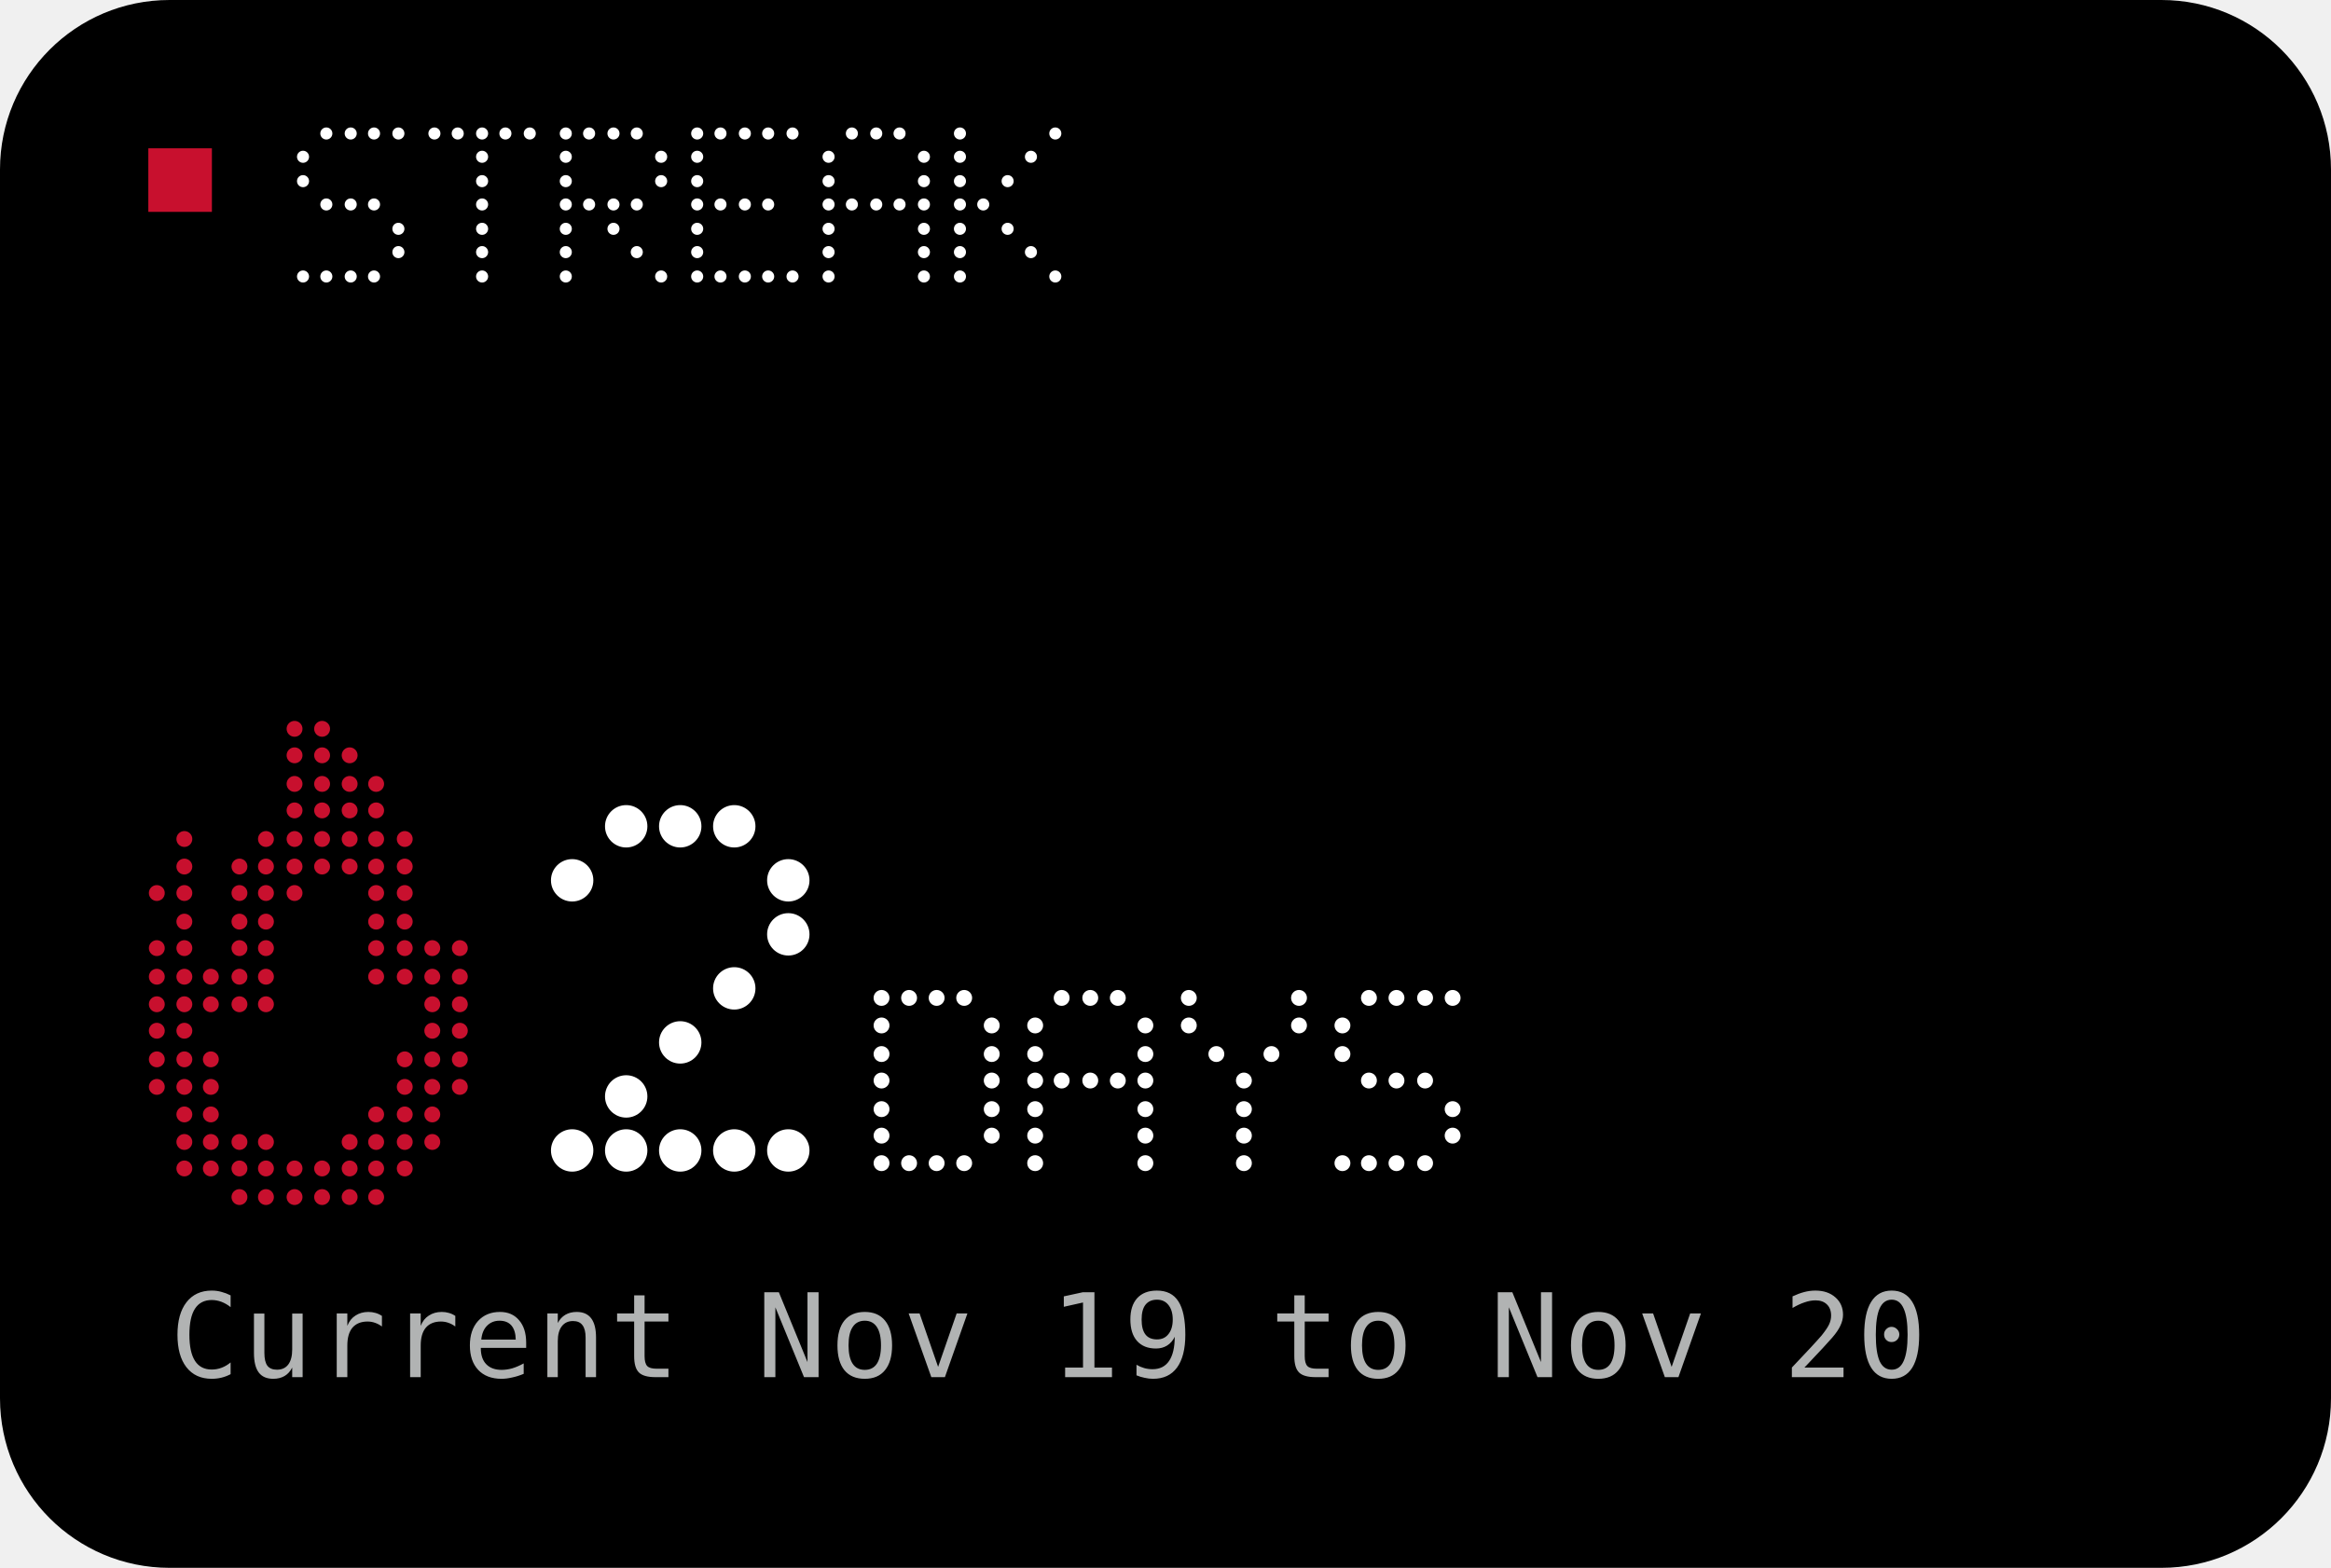
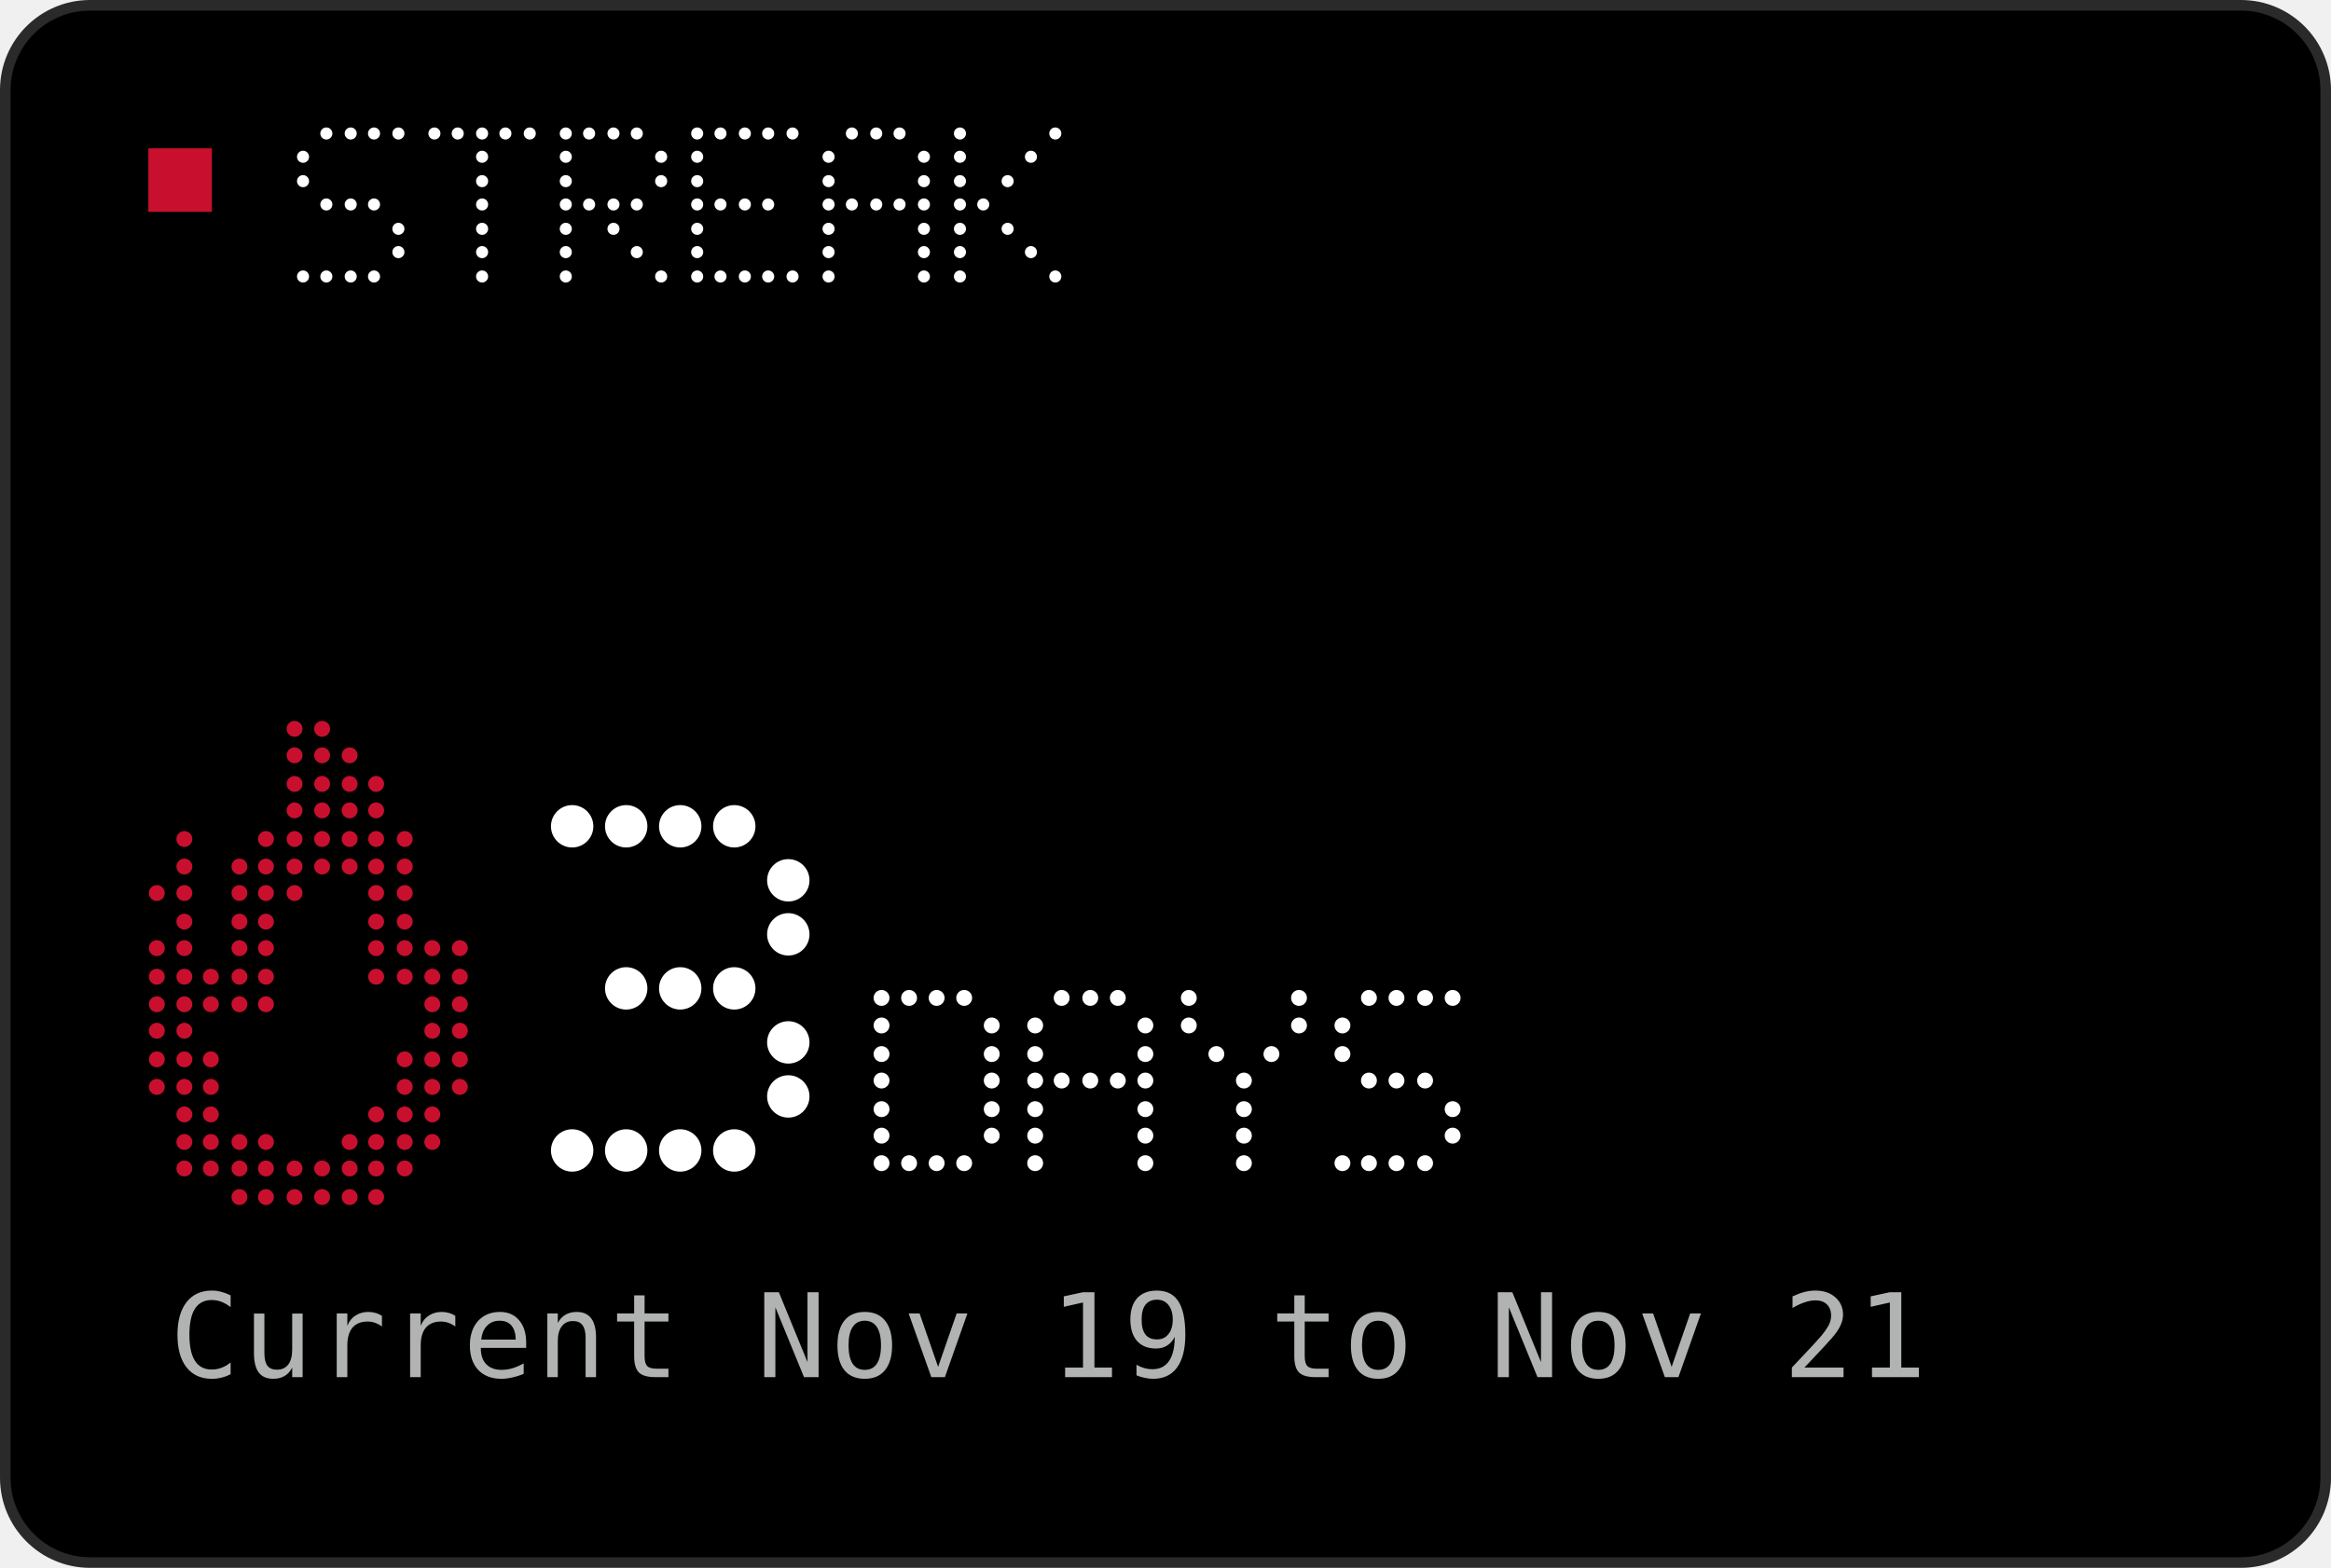
<svg xmlns="http://www.w3.org/2000/svg" width="220" height="148" viewBox="0 0 220 148" role="img">
-   <rect width="220" height="148" rx="16" fill="#000000" />
+   <rect x="0.5" y="0.5" width="219" height="147" rx="8" fill="#000000" stroke="#2A2A2A" />
  <rect x="14" y="14" width="6" height="6" fill="#C8102E" />
  <circle cx="30.8" cy="12.6" r="0.57" fill="#FFFFFF" />
  <circle cx="33.1" cy="12.6" r="0.57" fill="#FFFFFF" />
  <circle cx="35.3" cy="12.6" r="0.57" fill="#FFFFFF" />
  <circle cx="37.6" cy="12.6" r="0.57" fill="#FFFFFF" />
  <circle cx="28.6" cy="14.8" r="0.57" fill="#FFFFFF" />
  <circle cx="28.6" cy="17.1" r="0.57" fill="#FFFFFF" />
  <circle cx="30.8" cy="19.3" r="0.57" fill="#FFFFFF" />
  <circle cx="33.1" cy="19.3" r="0.57" fill="#FFFFFF" />
  <circle cx="35.3" cy="19.3" r="0.57" fill="#FFFFFF" />
  <circle cx="37.6" cy="21.6" r="0.57" fill="#FFFFFF" />
  <circle cx="37.6" cy="23.8" r="0.57" fill="#FFFFFF" />
  <circle cx="28.6" cy="26.1" r="0.57" fill="#FFFFFF" />
  <circle cx="30.8" cy="26.1" r="0.57" fill="#FFFFFF" />
  <circle cx="33.1" cy="26.1" r="0.57" fill="#FFFFFF" />
  <circle cx="35.3" cy="26.1" r="0.57" fill="#FFFFFF" />
  <circle cx="41.0" cy="12.6" r="0.57" fill="#FFFFFF" />
  <circle cx="43.2" cy="12.6" r="0.57" fill="#FFFFFF" />
  <circle cx="45.5" cy="12.6" r="0.57" fill="#FFFFFF" />
  <circle cx="47.7" cy="12.6" r="0.57" fill="#FFFFFF" />
  <circle cx="50.0" cy="12.6" r="0.57" fill="#FFFFFF" />
  <circle cx="45.5" cy="14.8" r="0.57" fill="#FFFFFF" />
  <circle cx="45.5" cy="17.1" r="0.57" fill="#FFFFFF" />
  <circle cx="45.5" cy="19.3" r="0.57" fill="#FFFFFF" />
  <circle cx="45.5" cy="21.6" r="0.57" fill="#FFFFFF" />
  <circle cx="45.5" cy="23.8" r="0.57" fill="#FFFFFF" />
  <circle cx="45.5" cy="26.1" r="0.57" fill="#FFFFFF" />
  <circle cx="53.4" cy="12.6" r="0.57" fill="#FFFFFF" />
  <circle cx="55.6" cy="12.6" r="0.57" fill="#FFFFFF" />
  <circle cx="57.9" cy="12.6" r="0.57" fill="#FFFFFF" />
  <circle cx="60.1" cy="12.6" r="0.57" fill="#FFFFFF" />
  <circle cx="53.4" cy="14.8" r="0.57" fill="#FFFFFF" />
  <circle cx="62.4" cy="14.8" r="0.57" fill="#FFFFFF" />
  <circle cx="53.4" cy="17.1" r="0.57" fill="#FFFFFF" />
  <circle cx="62.4" cy="17.1" r="0.57" fill="#FFFFFF" />
  <circle cx="53.4" cy="19.3" r="0.57" fill="#FFFFFF" />
  <circle cx="55.6" cy="19.3" r="0.57" fill="#FFFFFF" />
  <circle cx="57.9" cy="19.3" r="0.57" fill="#FFFFFF" />
  <circle cx="60.1" cy="19.3" r="0.57" fill="#FFFFFF" />
  <circle cx="53.4" cy="21.6" r="0.57" fill="#FFFFFF" />
  <circle cx="57.9" cy="21.6" r="0.57" fill="#FFFFFF" />
  <circle cx="53.4" cy="23.8" r="0.57" fill="#FFFFFF" />
  <circle cx="60.1" cy="23.8" r="0.57" fill="#FFFFFF" />
  <circle cx="53.4" cy="26.1" r="0.57" fill="#FFFFFF" />
  <circle cx="62.4" cy="26.1" r="0.57" fill="#FFFFFF" />
  <circle cx="65.8" cy="12.6" r="0.57" fill="#FFFFFF" />
  <circle cx="68.0" cy="12.6" r="0.57" fill="#FFFFFF" />
  <circle cx="70.3" cy="12.6" r="0.57" fill="#FFFFFF" />
  <circle cx="72.5" cy="12.6" r="0.57" fill="#FFFFFF" />
  <circle cx="74.8" cy="12.6" r="0.57" fill="#FFFFFF" />
  <circle cx="65.8" cy="14.8" r="0.57" fill="#FFFFFF" />
  <circle cx="65.8" cy="17.1" r="0.57" fill="#FFFFFF" />
  <circle cx="65.8" cy="19.3" r="0.57" fill="#FFFFFF" />
  <circle cx="68.0" cy="19.3" r="0.57" fill="#FFFFFF" />
  <circle cx="70.3" cy="19.3" r="0.57" fill="#FFFFFF" />
  <circle cx="72.5" cy="19.3" r="0.57" fill="#FFFFFF" />
  <circle cx="65.8" cy="21.6" r="0.57" fill="#FFFFFF" />
  <circle cx="65.8" cy="23.8" r="0.57" fill="#FFFFFF" />
  <circle cx="65.8" cy="26.1" r="0.57" fill="#FFFFFF" />
  <circle cx="68.0" cy="26.1" r="0.57" fill="#FFFFFF" />
  <circle cx="70.3" cy="26.1" r="0.57" fill="#FFFFFF" />
  <circle cx="72.5" cy="26.1" r="0.57" fill="#FFFFFF" />
  <circle cx="74.8" cy="26.1" r="0.57" fill="#FFFFFF" />
  <circle cx="80.4" cy="12.6" r="0.57" fill="#FFFFFF" />
  <circle cx="82.7" cy="12.6" r="0.57" fill="#FFFFFF" />
  <circle cx="84.9" cy="12.6" r="0.57" fill="#FFFFFF" />
  <circle cx="78.2" cy="14.8" r="0.57" fill="#FFFFFF" />
  <circle cx="87.2" cy="14.8" r="0.57" fill="#FFFFFF" />
  <circle cx="78.2" cy="17.1" r="0.57" fill="#FFFFFF" />
  <circle cx="87.2" cy="17.1" r="0.57" fill="#FFFFFF" />
  <circle cx="78.2" cy="19.3" r="0.57" fill="#FFFFFF" />
  <circle cx="80.4" cy="19.3" r="0.57" fill="#FFFFFF" />
  <circle cx="82.7" cy="19.3" r="0.57" fill="#FFFFFF" />
  <circle cx="84.9" cy="19.3" r="0.57" fill="#FFFFFF" />
  <circle cx="87.2" cy="19.3" r="0.57" fill="#FFFFFF" />
  <circle cx="78.2" cy="21.6" r="0.57" fill="#FFFFFF" />
  <circle cx="87.2" cy="21.6" r="0.57" fill="#FFFFFF" />
  <circle cx="78.2" cy="23.8" r="0.57" fill="#FFFFFF" />
  <circle cx="87.2" cy="23.8" r="0.57" fill="#FFFFFF" />
  <circle cx="78.2" cy="26.1" r="0.57" fill="#FFFFFF" />
  <circle cx="87.2" cy="26.1" r="0.57" fill="#FFFFFF" />
  <circle cx="90.6" cy="12.6" r="0.57" fill="#FFFFFF" />
  <circle cx="99.6" cy="12.6" r="0.57" fill="#FFFFFF" />
  <circle cx="90.6" cy="14.8" r="0.57" fill="#FFFFFF" />
  <circle cx="97.3" cy="14.8" r="0.57" fill="#FFFFFF" />
  <circle cx="90.6" cy="17.1" r="0.57" fill="#FFFFFF" />
  <circle cx="95.1" cy="17.1" r="0.57" fill="#FFFFFF" />
  <circle cx="90.6" cy="19.3" r="0.57" fill="#FFFFFF" />
  <circle cx="92.8" cy="19.3" r="0.57" fill="#FFFFFF" />
  <circle cx="90.6" cy="21.6" r="0.57" fill="#FFFFFF" />
  <circle cx="95.1" cy="21.6" r="0.57" fill="#FFFFFF" />
  <circle cx="90.6" cy="23.8" r="0.57" fill="#FFFFFF" />
  <circle cx="97.3" cy="23.8" r="0.57" fill="#FFFFFF" />
  <circle cx="90.6" cy="26.1" r="0.57" fill="#FFFFFF" />
  <circle cx="99.6" cy="26.1" r="0.57" fill="#FFFFFF" />
  <circle cx="27.8" cy="68.8" r="0.75" fill="#C8102E" />
  <circle cx="30.4" cy="68.8" r="0.75" fill="#C8102E" />
  <circle cx="27.8" cy="71.3" r="0.75" fill="#C8102E" />
  <circle cx="30.4" cy="71.3" r="0.75" fill="#C8102E" />
  <circle cx="33.0" cy="71.3" r="0.75" fill="#C8102E" />
  <circle cx="27.8" cy="74.0" r="0.75" fill="#C8102E" />
  <circle cx="30.4" cy="74.0" r="0.75" fill="#C8102E" />
  <circle cx="33.0" cy="74.0" r="0.75" fill="#C8102E" />
  <circle cx="35.5" cy="74.0" r="0.75" fill="#C8102E" />
  <circle cx="27.8" cy="76.5" r="0.75" fill="#C8102E" />
  <circle cx="30.4" cy="76.5" r="0.75" fill="#C8102E" />
  <circle cx="33.0" cy="76.5" r="0.75" fill="#C8102E" />
  <circle cx="35.5" cy="76.5" r="0.75" fill="#C8102E" />
  <circle cx="17.4" cy="79.2" r="0.75" fill="#C8102E" />
  <circle cx="25.1" cy="79.2" r="0.75" fill="#C8102E" />
  <circle cx="27.8" cy="79.2" r="0.75" fill="#C8102E" />
  <circle cx="30.4" cy="79.2" r="0.75" fill="#C8102E" />
  <circle cx="33.0" cy="79.2" r="0.75" fill="#C8102E" />
  <circle cx="35.5" cy="79.2" r="0.75" fill="#C8102E" />
  <circle cx="38.2" cy="79.2" r="0.75" fill="#C8102E" />
  <circle cx="17.4" cy="81.8" r="0.75" fill="#C8102E" />
  <circle cx="22.6" cy="81.8" r="0.75" fill="#C8102E" />
  <circle cx="25.1" cy="81.8" r="0.75" fill="#C8102E" />
  <circle cx="27.8" cy="81.8" r="0.75" fill="#C8102E" />
  <circle cx="30.4" cy="81.8" r="0.75" fill="#C8102E" />
  <circle cx="33.0" cy="81.8" r="0.75" fill="#C8102E" />
  <circle cx="35.5" cy="81.8" r="0.75" fill="#C8102E" />
  <circle cx="38.2" cy="81.8" r="0.75" fill="#C8102E" />
  <circle cx="14.8" cy="84.3" r="0.75" fill="#C8102E" />
  <circle cx="17.4" cy="84.3" r="0.75" fill="#C8102E" />
  <circle cx="22.6" cy="84.3" r="0.75" fill="#C8102E" />
  <circle cx="25.1" cy="84.3" r="0.75" fill="#C8102E" />
  <circle cx="27.8" cy="84.3" r="0.75" fill="#C8102E" />
  <circle cx="35.5" cy="84.3" r="0.75" fill="#C8102E" />
  <circle cx="38.2" cy="84.3" r="0.75" fill="#C8102E" />
  <circle cx="17.4" cy="87.0" r="0.75" fill="#C8102E" />
  <circle cx="22.6" cy="87.0" r="0.75" fill="#C8102E" />
  <circle cx="25.1" cy="87.0" r="0.75" fill="#C8102E" />
  <circle cx="35.5" cy="87.0" r="0.75" fill="#C8102E" />
  <circle cx="38.2" cy="87.0" r="0.75" fill="#C8102E" />
  <circle cx="14.8" cy="89.5" r="0.75" fill="#C8102E" />
  <circle cx="17.4" cy="89.5" r="0.75" fill="#C8102E" />
  <circle cx="22.6" cy="89.5" r="0.75" fill="#C8102E" />
  <circle cx="25.1" cy="89.5" r="0.75" fill="#C8102E" />
  <circle cx="35.5" cy="89.5" r="0.75" fill="#C8102E" />
  <circle cx="38.2" cy="89.5" r="0.75" fill="#C8102E" />
  <circle cx="40.8" cy="89.5" r="0.75" fill="#C8102E" />
  <circle cx="43.4" cy="89.5" r="0.75" fill="#C8102E" />
  <circle cx="14.8" cy="92.2" r="0.75" fill="#C8102E" />
  <circle cx="17.4" cy="92.2" r="0.75" fill="#C8102E" />
  <circle cx="19.9" cy="92.2" r="0.75" fill="#C8102E" />
  <circle cx="22.6" cy="92.2" r="0.75" fill="#C8102E" />
  <circle cx="25.1" cy="92.2" r="0.75" fill="#C8102E" />
  <circle cx="35.5" cy="92.2" r="0.75" fill="#C8102E" />
  <circle cx="38.2" cy="92.2" r="0.75" fill="#C8102E" />
  <circle cx="40.8" cy="92.2" r="0.75" fill="#C8102E" />
  <circle cx="43.4" cy="92.2" r="0.75" fill="#C8102E" />
  <circle cx="14.8" cy="94.8" r="0.75" fill="#C8102E" />
  <circle cx="17.4" cy="94.8" r="0.75" fill="#C8102E" />
  <circle cx="19.9" cy="94.8" r="0.75" fill="#C8102E" />
  <circle cx="22.6" cy="94.8" r="0.75" fill="#C8102E" />
  <circle cx="25.1" cy="94.8" r="0.75" fill="#C8102E" />
  <circle cx="40.8" cy="94.8" r="0.75" fill="#C8102E" />
  <circle cx="43.4" cy="94.8" r="0.75" fill="#C8102E" />
  <circle cx="14.8" cy="97.3" r="0.75" fill="#C8102E" />
  <circle cx="17.4" cy="97.3" r="0.75" fill="#C8102E" />
  <circle cx="40.8" cy="97.3" r="0.75" fill="#C8102E" />
  <circle cx="43.4" cy="97.3" r="0.75" fill="#C8102E" />
  <circle cx="14.8" cy="100.0" r="0.75" fill="#C8102E" />
  <circle cx="17.4" cy="100.0" r="0.75" fill="#C8102E" />
  <circle cx="19.9" cy="100.0" r="0.75" fill="#C8102E" />
  <circle cx="38.2" cy="100.0" r="0.75" fill="#C8102E" />
  <circle cx="40.8" cy="100.0" r="0.75" fill="#C8102E" />
  <circle cx="43.4" cy="100.0" r="0.75" fill="#C8102E" />
  <circle cx="14.8" cy="102.6" r="0.75" fill="#C8102E" />
  <circle cx="17.4" cy="102.6" r="0.75" fill="#C8102E" />
  <circle cx="19.9" cy="102.6" r="0.75" fill="#C8102E" />
  <circle cx="38.2" cy="102.6" r="0.75" fill="#C8102E" />
  <circle cx="40.8" cy="102.6" r="0.75" fill="#C8102E" />
  <circle cx="43.4" cy="102.6" r="0.75" fill="#C8102E" />
  <circle cx="17.4" cy="105.2" r="0.75" fill="#C8102E" />
  <circle cx="19.9" cy="105.2" r="0.75" fill="#C8102E" />
  <circle cx="35.5" cy="105.2" r="0.75" fill="#C8102E" />
  <circle cx="38.2" cy="105.2" r="0.75" fill="#C8102E" />
  <circle cx="40.8" cy="105.2" r="0.75" fill="#C8102E" />
  <circle cx="17.4" cy="107.8" r="0.75" fill="#C8102E" />
  <circle cx="19.9" cy="107.8" r="0.75" fill="#C8102E" />
  <circle cx="22.6" cy="107.8" r="0.75" fill="#C8102E" />
  <circle cx="25.1" cy="107.8" r="0.75" fill="#C8102E" />
  <circle cx="33.0" cy="107.8" r="0.75" fill="#C8102E" />
  <circle cx="35.5" cy="107.8" r="0.75" fill="#C8102E" />
  <circle cx="38.2" cy="107.8" r="0.75" fill="#C8102E" />
  <circle cx="40.8" cy="107.8" r="0.75" fill="#C8102E" />
  <circle cx="17.4" cy="110.3" r="0.75" fill="#C8102E" />
  <circle cx="19.9" cy="110.3" r="0.75" fill="#C8102E" />
  <circle cx="22.6" cy="110.3" r="0.75" fill="#C8102E" />
  <circle cx="25.1" cy="110.3" r="0.75" fill="#C8102E" />
  <circle cx="27.8" cy="110.3" r="0.75" fill="#C8102E" />
  <circle cx="30.4" cy="110.3" r="0.75" fill="#C8102E" />
  <circle cx="33.0" cy="110.3" r="0.75" fill="#C8102E" />
  <circle cx="35.5" cy="110.3" r="0.75" fill="#C8102E" />
  <circle cx="38.2" cy="110.3" r="0.75" fill="#C8102E" />
  <circle cx="22.6" cy="113.0" r="0.75" fill="#C8102E" />
  <circle cx="25.1" cy="113.0" r="0.75" fill="#C8102E" />
  <circle cx="27.8" cy="113.0" r="0.75" fill="#C8102E" />
  <circle cx="30.4" cy="113.0" r="0.75" fill="#C8102E" />
  <circle cx="33.0" cy="113.0" r="0.75" fill="#C8102E" />
  <circle cx="35.5" cy="113.0" r="0.75" fill="#C8102E" />
+   <circle cx="54.0" cy="78.0" r="2.00" fill="#FFFFFF" />
  <circle cx="59.1" cy="78.0" r="2.00" fill="#FFFFFF" />
  <circle cx="64.2" cy="78.0" r="2.00" fill="#FFFFFF" />
  <circle cx="69.3" cy="78.0" r="2.00" fill="#FFFFFF" />
-   <circle cx="54.0" cy="83.1" r="2.00" fill="#FFFFFF" />
  <circle cx="74.4" cy="83.1" r="2.00" fill="#FFFFFF" />
  <circle cx="74.4" cy="88.2" r="2.00" fill="#FFFFFF" />
+   <circle cx="59.1" cy="93.3" r="2.00" fill="#FFFFFF" />
+   <circle cx="64.2" cy="93.3" r="2.00" fill="#FFFFFF" />
  <circle cx="69.3" cy="93.3" r="2.00" fill="#FFFFFF" />
-   <circle cx="64.2" cy="98.4" r="2.00" fill="#FFFFFF" />
-   <circle cx="59.1" cy="103.5" r="2.00" fill="#FFFFFF" />
+   <circle cx="74.4" cy="98.4" r="2.00" fill="#FFFFFF" />
+   <circle cx="74.4" cy="103.5" r="2.00" fill="#FFFFFF" />
  <circle cx="54.0" cy="108.6" r="2.00" fill="#FFFFFF" />
  <circle cx="59.1" cy="108.6" r="2.00" fill="#FFFFFF" />
  <circle cx="64.2" cy="108.6" r="2.00" fill="#FFFFFF" />
  <circle cx="69.3" cy="108.6" r="2.00" fill="#FFFFFF" />
-   <circle cx="74.4" cy="108.6" r="2.00" fill="#FFFFFF" />
  <circle cx="83.2" cy="94.2" r="0.75" fill="#FFFFFF" />
  <circle cx="85.8" cy="94.2" r="0.75" fill="#FFFFFF" />
  <circle cx="88.4" cy="94.2" r="0.75" fill="#FFFFFF" />
  <circle cx="91.0" cy="94.2" r="0.75" fill="#FFFFFF" />
  <circle cx="83.2" cy="96.8" r="0.75" fill="#FFFFFF" />
  <circle cx="93.6" cy="96.8" r="0.75" fill="#FFFFFF" />
  <circle cx="83.2" cy="99.5" r="0.75" fill="#FFFFFF" />
  <circle cx="93.6" cy="99.5" r="0.75" fill="#FFFFFF" />
  <circle cx="83.2" cy="102.0" r="0.75" fill="#FFFFFF" />
  <circle cx="93.6" cy="102.0" r="0.75" fill="#FFFFFF" />
  <circle cx="83.2" cy="104.7" r="0.75" fill="#FFFFFF" />
  <circle cx="93.6" cy="104.7" r="0.75" fill="#FFFFFF" />
  <circle cx="83.2" cy="107.2" r="0.75" fill="#FFFFFF" />
  <circle cx="93.6" cy="107.2" r="0.75" fill="#FFFFFF" />
  <circle cx="83.2" cy="109.8" r="0.75" fill="#FFFFFF" />
  <circle cx="85.8" cy="109.8" r="0.75" fill="#FFFFFF" />
  <circle cx="88.4" cy="109.8" r="0.75" fill="#FFFFFF" />
  <circle cx="91.0" cy="109.8" r="0.75" fill="#FFFFFF" />
  <circle cx="100.2" cy="94.2" r="0.75" fill="#FFFFFF" />
  <circle cx="102.9" cy="94.2" r="0.75" fill="#FFFFFF" />
  <circle cx="105.5" cy="94.2" r="0.75" fill="#FFFFFF" />
  <circle cx="97.7" cy="96.8" r="0.75" fill="#FFFFFF" />
  <circle cx="108.1" cy="96.8" r="0.75" fill="#FFFFFF" />
  <circle cx="97.7" cy="99.5" r="0.75" fill="#FFFFFF" />
  <circle cx="108.1" cy="99.5" r="0.75" fill="#FFFFFF" />
  <circle cx="97.7" cy="102.0" r="0.75" fill="#FFFFFF" />
  <circle cx="100.2" cy="102.0" r="0.75" fill="#FFFFFF" />
  <circle cx="102.9" cy="102.0" r="0.75" fill="#FFFFFF" />
  <circle cx="105.5" cy="102.0" r="0.75" fill="#FFFFFF" />
  <circle cx="108.1" cy="102.0" r="0.75" fill="#FFFFFF" />
  <circle cx="97.7" cy="104.7" r="0.75" fill="#FFFFFF" />
  <circle cx="108.1" cy="104.7" r="0.75" fill="#FFFFFF" />
  <circle cx="97.7" cy="107.2" r="0.75" fill="#FFFFFF" />
  <circle cx="108.1" cy="107.2" r="0.75" fill="#FFFFFF" />
  <circle cx="97.7" cy="109.8" r="0.75" fill="#FFFFFF" />
  <circle cx="108.1" cy="109.8" r="0.75" fill="#FFFFFF" />
  <circle cx="112.2" cy="94.2" r="0.75" fill="#FFFFFF" />
  <circle cx="122.6" cy="94.2" r="0.75" fill="#FFFFFF" />
  <circle cx="112.2" cy="96.8" r="0.75" fill="#FFFFFF" />
  <circle cx="122.6" cy="96.8" r="0.75" fill="#FFFFFF" />
  <circle cx="114.8" cy="99.5" r="0.75" fill="#FFFFFF" />
  <circle cx="120.0" cy="99.5" r="0.75" fill="#FFFFFF" />
  <circle cx="117.4" cy="102.0" r="0.75" fill="#FFFFFF" />
  <circle cx="117.4" cy="104.7" r="0.75" fill="#FFFFFF" />
  <circle cx="117.4" cy="107.2" r="0.75" fill="#FFFFFF" />
  <circle cx="117.4" cy="109.8" r="0.75" fill="#FFFFFF" />
  <circle cx="129.2" cy="94.2" r="0.75" fill="#FFFFFF" />
  <circle cx="131.8" cy="94.2" r="0.75" fill="#FFFFFF" />
  <circle cx="134.5" cy="94.2" r="0.75" fill="#FFFFFF" />
  <circle cx="137.1" cy="94.2" r="0.75" fill="#FFFFFF" />
  <circle cx="126.7" cy="96.8" r="0.75" fill="#FFFFFF" />
  <circle cx="126.7" cy="99.5" r="0.75" fill="#FFFFFF" />
  <circle cx="129.2" cy="102.0" r="0.75" fill="#FFFFFF" />
  <circle cx="131.8" cy="102.0" r="0.75" fill="#FFFFFF" />
  <circle cx="134.5" cy="102.0" r="0.75" fill="#FFFFFF" />
  <circle cx="137.1" cy="104.7" r="0.75" fill="#FFFFFF" />
  <circle cx="137.1" cy="107.2" r="0.75" fill="#FFFFFF" />
  <circle cx="126.7" cy="109.8" r="0.75" fill="#FFFFFF" />
  <circle cx="129.2" cy="109.8" r="0.75" fill="#FFFFFF" />
  <circle cx="131.8" cy="109.8" r="0.75" fill="#FFFFFF" />
  <circle cx="134.5" cy="109.8" r="0.75" fill="#FFFFFF" />
-   <text x="16" y="130" fill="#B1B3B3" text-anchor="start" font-family="ui-monospace, Geist Mono, monospace" font-size="11" letter-spacing="0.3" dominant-baseline="auto">Current Nov 19 to Nov 20</text>
+   <text x="16" y="130" fill="#B1B3B3" text-anchor="start" font-family="ui-monospace, Geist Mono, monospace" font-size="11" letter-spacing="0.3" dominant-baseline="auto">Current Nov 19 to Nov 21</text>
</svg>
